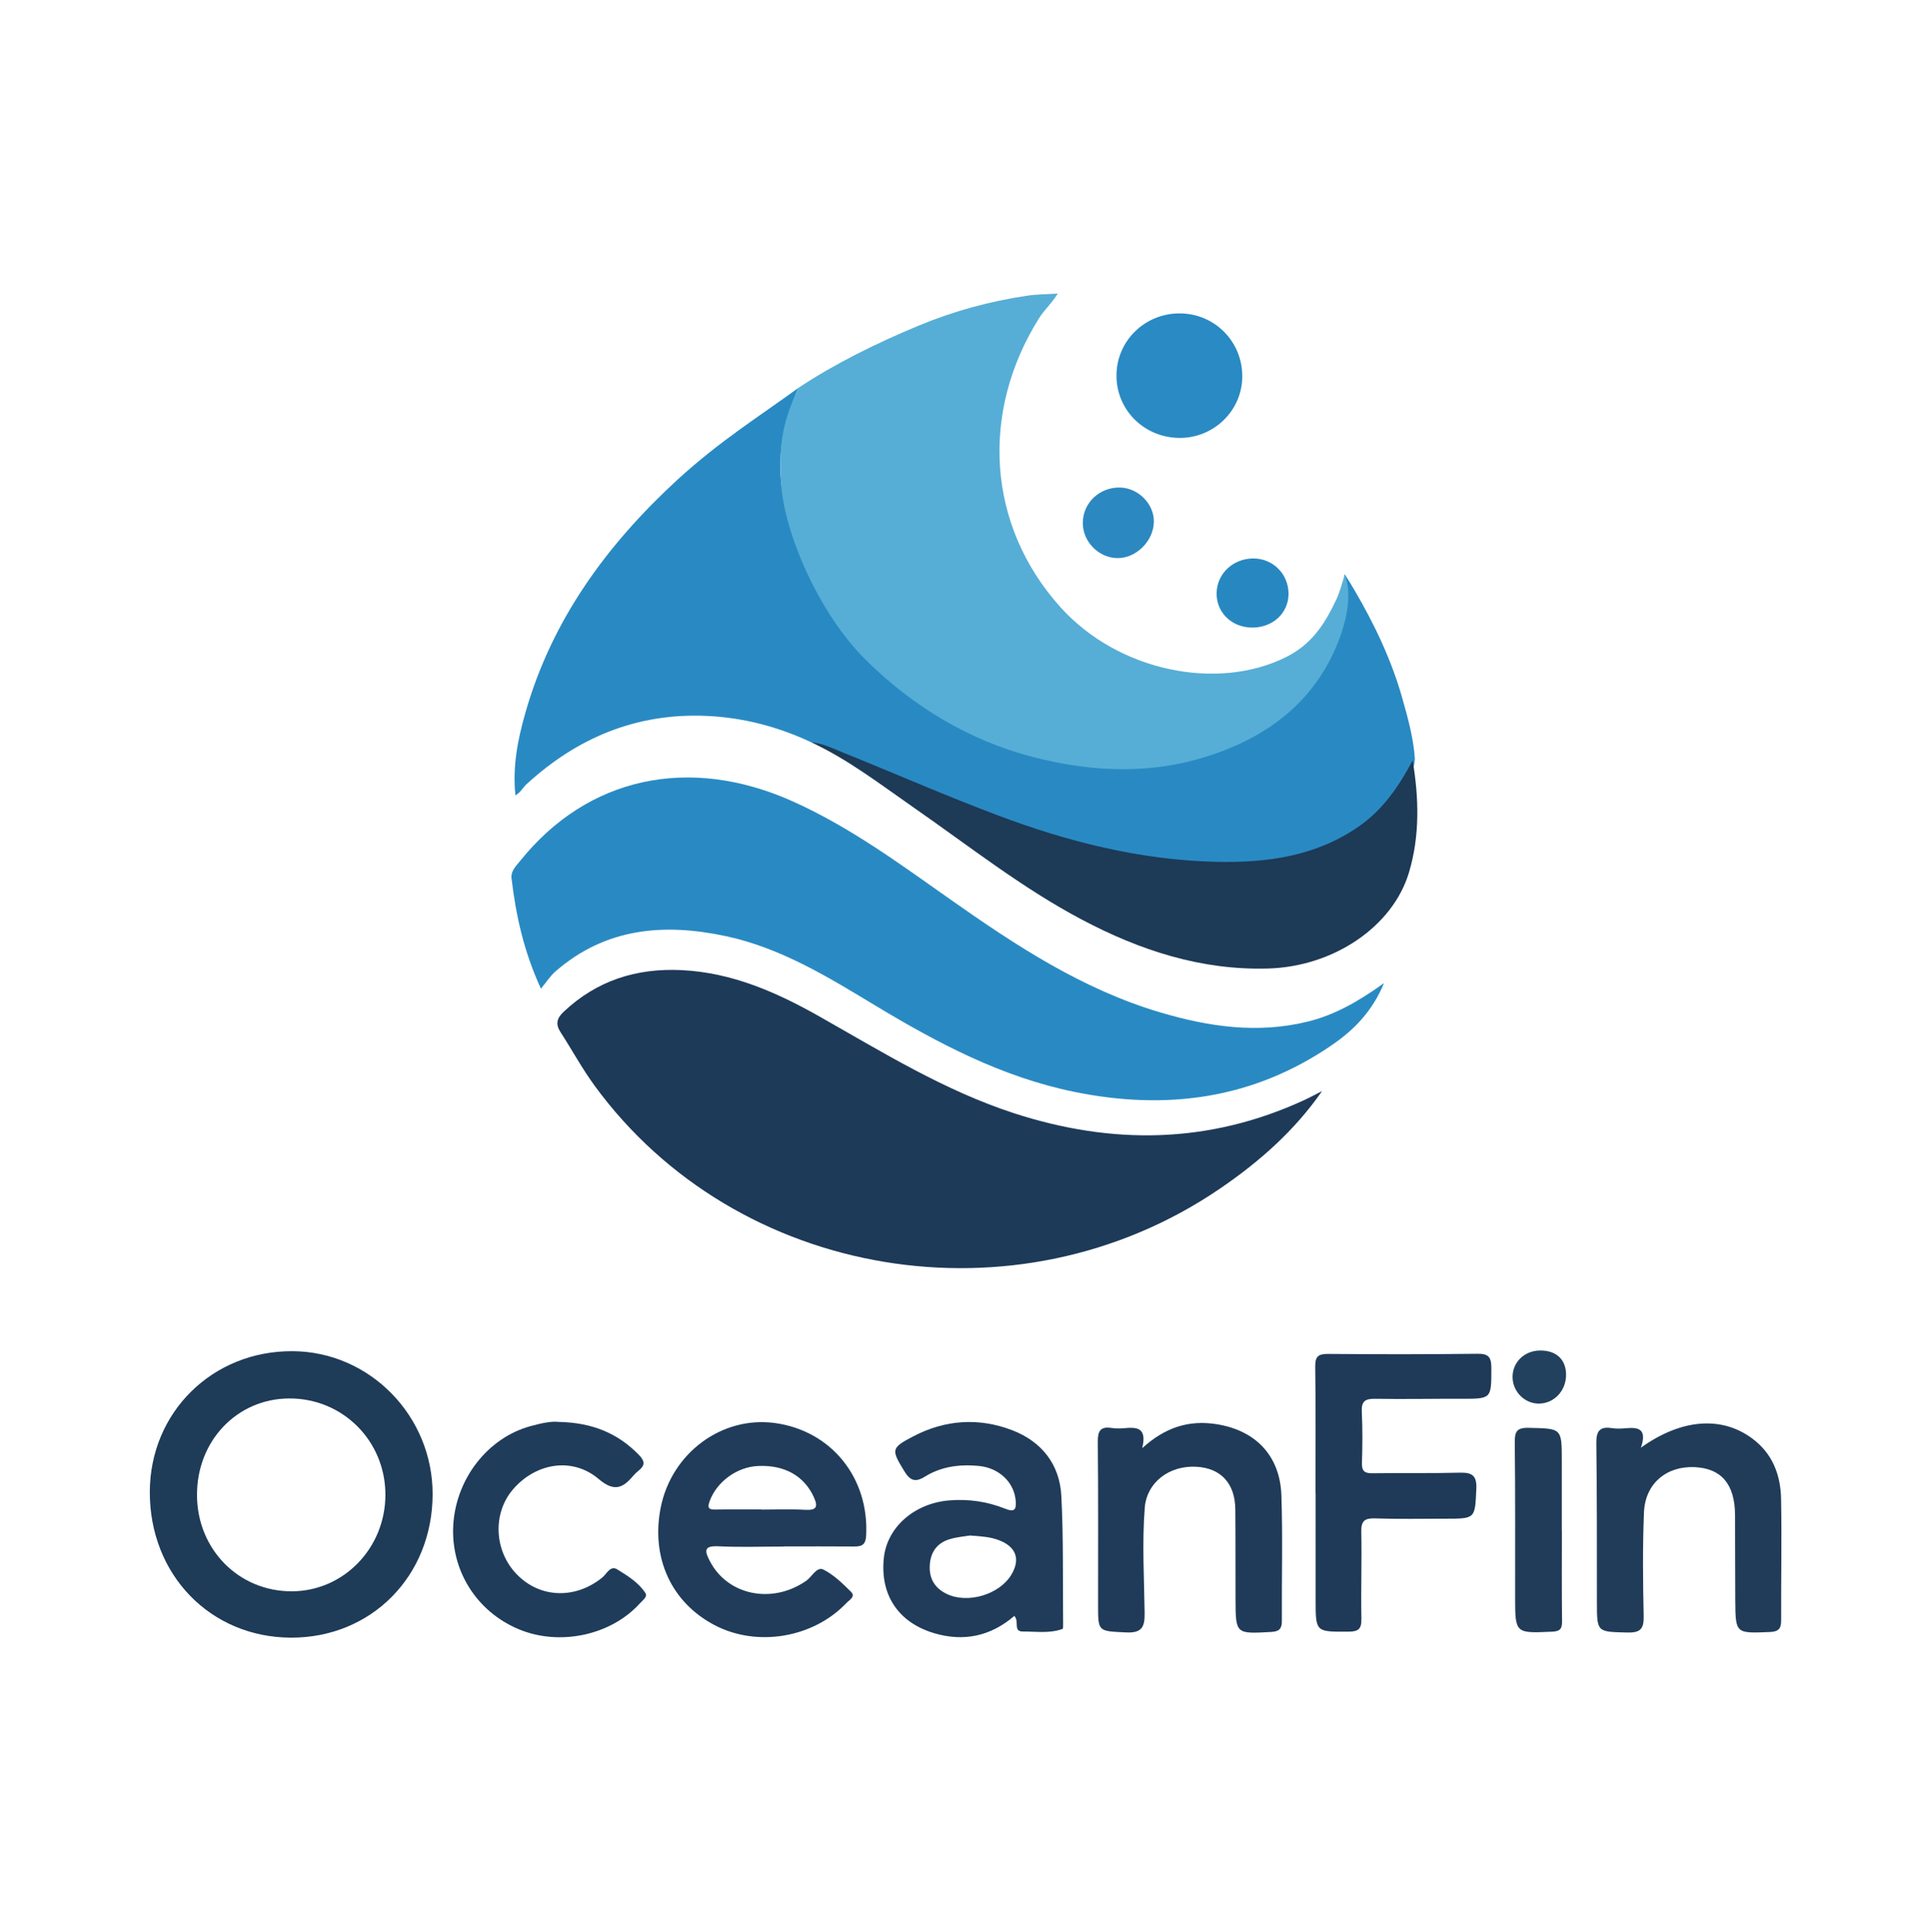
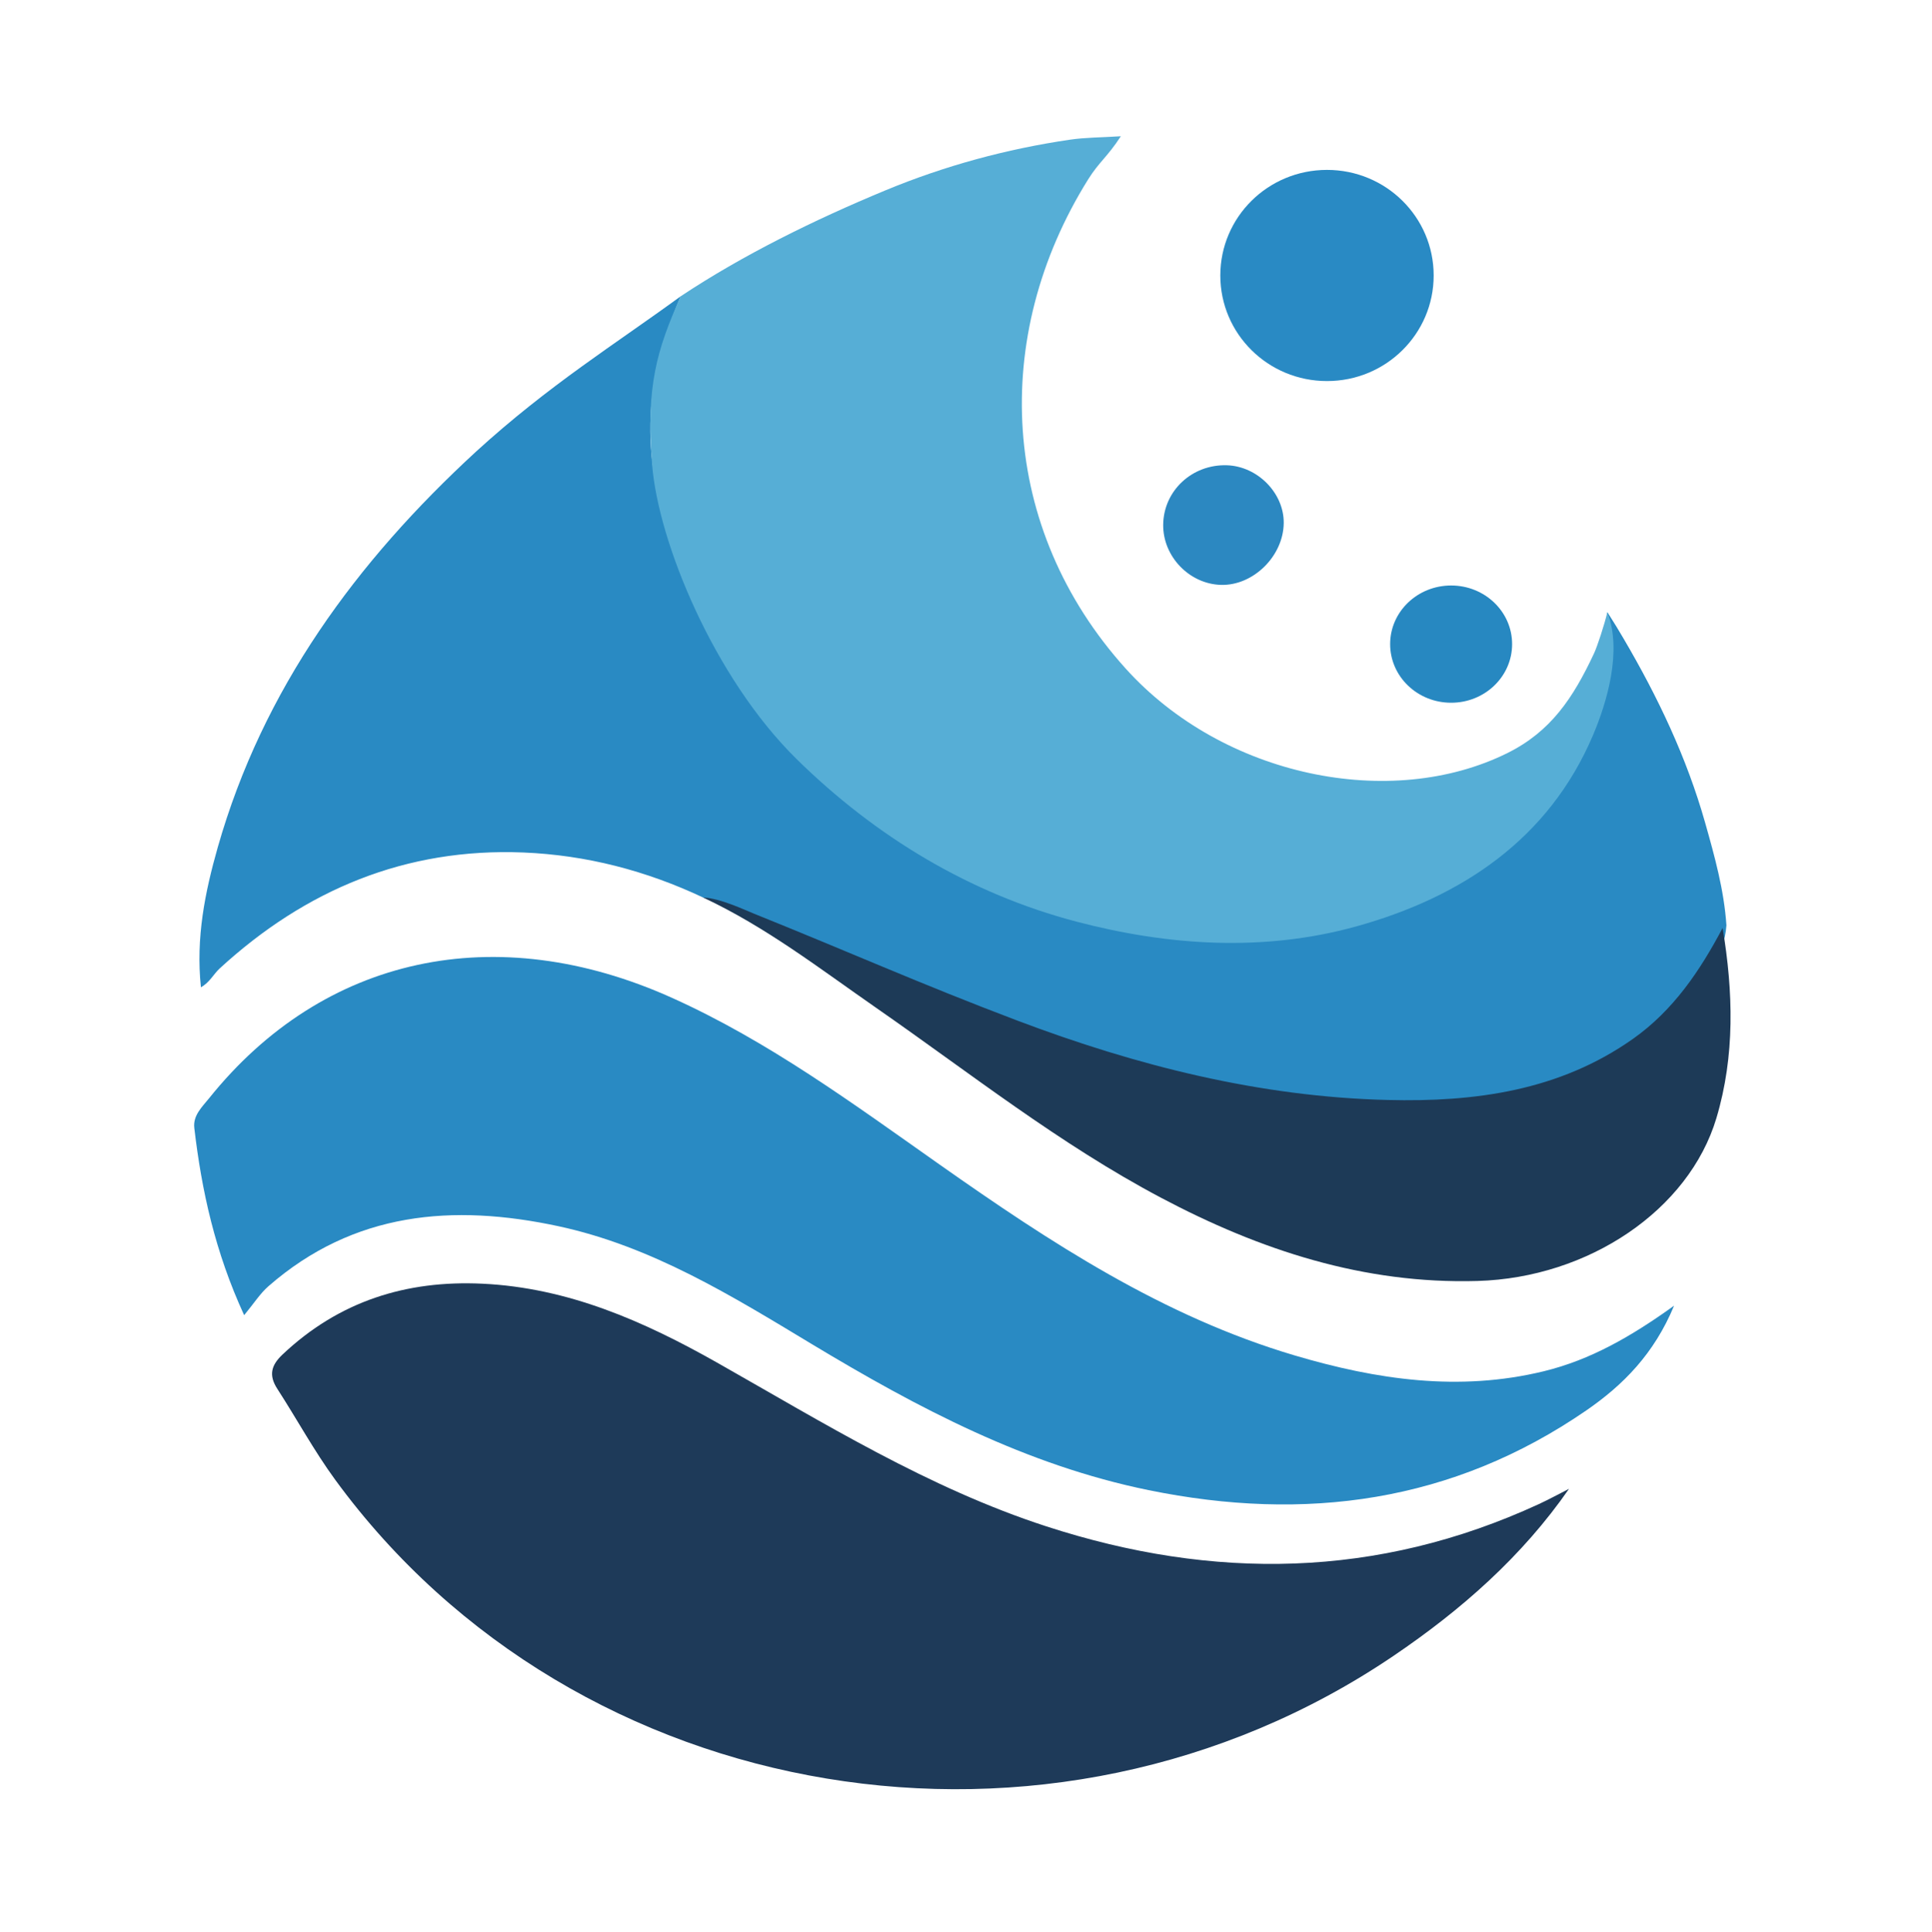
- <svg xmlns="http://www.w3.org/2000/svg" version="1.1" id="Layer_1" x="0px" y="0px" width="566.93px" height="566.93px" viewBox="0 0 566.93 566.93" enable-background="new 0 0 566.93 566.93" xml:space="preserve">
+ <svg xmlns="http://www.w3.org/2000/svg" version="1.2" viewBox="0 0 567 567" width="567" height="567">
+   <style>
+ 		.s0 { fill: #298ac3 } 
+ 		.s1 { fill: #56aed6 } 
+ 		.s2 { fill: #1e3a59 } 
+ 		.s3 { fill: #1d3a57 } 
+ 		.s4 { fill: #298ac4 } 
+ 		.s5 { fill: #2c88c1 } 
+ 		.s6 { fill: #2788c1 } 
+ 	</style>
  <g>
-     <path fill-rule="evenodd" clip-rule="evenodd" fill="#298AC3" d="M238.232,217.947c-9.854-4.652-20.239-7.352-31.105-7.794   c-20.338-0.828-37.701,6.431-52.555,20.058c-1.081,0.992-1.742,2.439-3.261,3.269c-0.901-8.567,0.708-16.469,2.916-24.221   c7.808-27.428,24.003-49.449,44.692-68.484c12.568-11.484,24.303-18.755,35.443-26.9c-1.753,4.048-3.347,9.048-3.94,11.579   c-3.805,16.223,1.072,30.294,8.374,44.448c16.729,32.422,44.17,50.241,79.938,54.779c20.305,2.575,39.752-1.021,56.453-14.031   c12.387-9.646,18.965-26.47,19.563-42.087c1.875,3,1.305,2.025,2.781,4.534c5.938,10.094,10.949,20.622,14.143,31.921   c1.643,5.813,3.27,11.657,3.678,17.738c-0.377,5.534-3.971,9.32-7.244,13.264c-9.365,11.284-22.199,15.491-36.064,17.198   c-19.303,2.377-38.039-1.144-56.646-5.941c-25.271-6.516-48.542-18.15-72.497-28.04   C241.228,218.834,239.544,218.181,238.232,217.947z" />
-     <path fill-rule="evenodd" clip-rule="evenodd" fill="#56AED6" d="M394.75,168.563c2.578,6.696-0.053,15.558-2.5,21.313   c-7.627,17.924-22.673,27.989-40.938,33.063c-16.105,4.471-32.627,3.339-48.438-0.813c-18.487-4.854-34.817-14.723-48.5-28.188   c-14.232-14.005-23.884-37.437-24.963-50.896s0.754-19.792,4.95-29.168c10.721-7.124,23.099-13.217,35.425-18.327   c10.265-4.256,20.942-7.155,31.94-8.772c2.654-0.391,5.367-0.376,8.812-0.595c-2.37,3.639-3.754,4.42-5.644,7.446   c-17.015,27.255-15.351,60.461,6.461,84.668c16.896,18.751,45.932,24.659,66.108,14.638c7.494-3.723,11.348-9.494,14.973-17.244   C393.018,174.447,394.188,170.875,394.75,168.563z" />
-     <path fill-rule="evenodd" clip-rule="evenodd" fill="#1E3A59" d="M388.107,320.296c-8.097,11.674-18.574,20.906-30.326,28.873   c-59.302,40.211-141.502,26.637-183.221-30.441c-3.663-5.01-6.646-10.517-10.021-15.742c-1.509-2.332-1.1-4.054,0.902-5.945   c9.748-9.208,21.388-12.885,34.597-12.255c14.841,0.705,27.958,6.503,40.622,13.668c18.489,10.467,36.584,21.703,56.994,28.337   c28.9,9.391,57.318,9.016,85.191-3.839C384.63,322.13,386.355,321.183,388.107,320.296z" />
-     <path fill-rule="evenodd" clip-rule="evenodd" fill="#298AC3" d="M406.293,288.598c-3.448,8.31-8.812,13.731-15.207,18.129   c-23.152,15.925-48.628,19.331-75.74,13.793c-21.188-4.329-39.915-14.206-58.21-25.229c-13.905-8.381-27.779-16.98-43.975-20.458   c-18.215-3.909-35.39-2.491-50.136,10.369c-1.463,1.273-2.539,2.992-4.233,5.031c-5.032-10.939-7.35-21.529-8.625-32.39   c-0.255-2.173,1.335-3.626,2.563-5.156c19.751-24.617,49.616-31.102,80.113-17.38c16.735,7.532,31.426,18.37,46.315,28.853   c19.183,13.506,38.697,26.313,61.507,33.056c14.163,4.189,28.421,6.295,43.088,2.723   C391.813,297.978,398.826,293.956,406.293,288.598z" />
-     <path fill-rule="evenodd" clip-rule="evenodd" fill="#1D3A57" d="M238.232,217.947c2.863,0.083,7.354,2.209,8.831,2.803   c16.711,6.722,28.735,12.13,45.575,18.501c20.629,7.803,41.93,13.194,64.113,13.74c15.011,0.37,29.664-1.567,42.433-10.587   c6.979-4.929,11.595-11.78,15.514-19.188c1.835,11.048,2.158,22.093-1.086,32.924c-4.755,15.871-22.093,27.625-41.352,28.176   c-19.663,0.563-37.632-5.325-54.806-14.424c-17.523-9.282-33.018-21.563-49.212-32.814   C258.396,230.236,249.135,223.052,238.232,217.947z" />
-     <path fill-rule="evenodd" clip-rule="evenodd" fill="#1F3A58" d="M386.174,438.188c0-12.314,0.1-24.633-0.076-36.945   c-0.042-3.029,0.848-3.813,3.806-3.787c14.596,0.131,29.194,0.129,43.787-0.043c3.192-0.039,4.108,0.889,4.108,4.084   c0.003,9.188,0.15,9.154-8.987,9.125c-8.362-0.023-16.727,0.148-25.088,0.008c-2.888-0.051-4.104,0.656-3.953,3.777   c0.241,5.006,0.207,10.035,0.042,15.047c-0.079,2.465,0.815,3.076,3.146,3.035c8.513-0.135,17.031,0.057,25.541-0.168   c3.637-0.096,5.081,0.801,4.89,4.789c-0.414,8.709-0.198,8.721-9.089,8.721c-6.842,0-13.689,0.146-20.524-0.088   c-3.08-0.107-4.229,0.629-4.157,3.92c0.184,8.51-0.138,17.031,0.036,25.541c0.063,3.035-0.905,3.775-3.829,3.787   c-9.607,0.043-9.609,0.164-9.609-9.33c-0.004-10.49-0.001-20.98-0.001-31.473C386.201,438.188,386.186,438.188,386.174,438.188z" />
-     <path fill-rule="evenodd" clip-rule="evenodd" fill="#203C59" d="M481.7,424.983c12.007-8.584,23.759-9.287,32.634-2.738   c6.013,4.436,8.386,10.727,8.522,17.797c0.229,11.85-0.032,23.707,0.02,35.563c0.011,2.459-0.696,3.385-3.34,3.49   c-10.018,0.404-10.049,0.51-10.133-9.264c-0.069-8.359-0.009-16.717-0.061-25.078c-0.053-9.08-4.029-13.732-11.934-14.061   c-8.254-0.342-14.461,4.859-14.804,13.287c-0.414,10.166-0.308,20.363-0.085,30.541c0.085,3.834-1.146,4.818-4.882,4.723   c-8.854-0.23-8.835-0.033-8.844-8.986c-0.015-15.502,0.038-31.004-0.171-46.504c-0.047-3.564,0.91-5.086,4.577-4.508   c1.338,0.209,2.74,0.156,4.098,0.027C480.89,418.937,483.618,419.394,481.7,424.983z" />
-     <path fill-rule="evenodd" clip-rule="evenodd" fill="#203B59" d="M335.317,425.12c6.798-6.203,13.805-8.279,21.73-7.051   c11.495,1.779,18.704,9.225,19.115,20.848c0.432,12.291,0.072,24.607,0.144,36.912c0.011,2.295-0.743,3.113-3.14,3.246   c-10.408,0.576-10.422,0.662-10.464-9.584c-0.036-8.813,0.023-17.625-0.063-26.436c-0.074-7.625-4.294-12.123-11.513-12.479   c-8.003-0.393-14.489,4.684-15.065,12c-0.813,10.316-0.181,20.654-0.038,30.975c0.058,4.211-0.916,5.889-5.526,5.658   c-8.145-0.406-8.147-0.115-8.146-8.119c0.004-15.951,0.074-31.902-0.082-47.854c-0.029-3.145,0.758-4.541,4.027-4.045   c1.192,0.182,2.435,0.189,3.638,0.078C333.516,418.942,336.814,418.862,335.317,425.12z" />
-     <path fill-rule="evenodd" clip-rule="evenodd" fill="#1F3C5B" d="M163.897,417.411c10,0.201,17.421,3.326,23.61,9.633   c1.891,1.932,1.868,3.176-0.105,4.734c-0.592,0.469-1.142,1.01-1.628,1.588c-3.104,3.672-5.645,4.527-10.067,0.785   c-7.704-6.52-18.478-4.709-25.163,3.129c-5.998,7.031-5.485,18.035,1.159,24.883c6.829,7.037,17.203,7.354,25.112,0.928   c1.276-1.035,2.348-3.646,4.375-2.387c3.048,1.898,6.271,3.842,8.273,6.951c0.714,1.107-0.808,2.123-1.593,2.996   c-8.473,9.416-23.562,12.645-35.568,7.637c-12.436-5.189-20.058-17.355-19.234-30.701c0.836-13.551,10.136-25.49,22.629-28.92   C158.765,417.823,161.897,417.151,163.897,417.411z" />
-     <path fill-rule="evenodd" clip-rule="evenodd" fill="#298AC4" d="M346.237,128.553c-10.396-0.074-18.578-8.251-18.48-18.47   c0.095-10.04,8.307-18.074,18.484-18.081c10.306-0.005,18.491,8.228,18.443,18.555C364.64,120.525,356.335,128.626,346.237,128.553   z" />
-     <path fill-rule="evenodd" clip-rule="evenodd" fill="#213C58" d="M458.511,449.335c0,8.805-0.063,17.615,0.046,26.422   c0.027,2.219-0.37,3.133-2.91,3.242c-10.871,0.477-10.862,0.576-10.867-10.309c-0.006-15.035,0.067-30.07-0.098-45.102   c-0.032-3.152,0.379-4.518,4.071-4.432c9.722,0.225,9.728,0.023,9.732,9.676c0.002,6.834,0,13.668,0,20.502   C458.494,449.335,458.502,449.335,458.511,449.335z" />
-     <path fill-rule="evenodd" clip-rule="evenodd" fill="#2C88C1" d="M317.867,153.435c0.054-5.881,4.988-10.497,11.021-10.309   c5.315,0.166,9.892,4.817,9.842,10.001c-0.056,5.72-5.267,10.859-10.857,10.708C322.4,163.688,317.817,158.923,317.867,153.435z" />
-     <path fill-rule="evenodd" clip-rule="evenodd" fill="#2788C1" d="M367.454,184.23c-6.015-0.09-10.494-4.569-10.299-10.3   c0.192-5.659,4.928-10.02,10.847-9.988c5.769,0.031,10.301,4.651,10.258,10.457C378.218,180.061,373.533,184.322,367.454,184.23z" />
-     <path fill-rule="evenodd" clip-rule="evenodd" fill="#22415E" d="M452.046,396.456c4.745-0.066,7.632,2.564,7.689,7.016   c0.062,4.797-3.534,8.605-8.092,8.57c-4.043-0.031-7.461-3.42-7.608-7.543C443.876,400.034,447.378,396.519,452.046,396.456z" />
-     <path fill="#1E3B58" d="M85.939,396.653c-23.526-0.16-41.879,17.889-41.96,41.266c-0.084,24.307,17.724,42.73,41.393,42.83   c23.619,0.096,41.583-18.068,41.626-42.09C127.041,415.694,108.58,396.808,85.939,396.653z M85.754,467.144   c-15.595,0.09-27.833-12.246-27.924-28.15c-0.091-15.949,11.677-28.357,27-28.461c15.768-0.109,28.349,12.484,28.309,28.332   C113.1,454.46,100.9,467.058,85.754,467.144z" />
-     <path fill="#203C5A" d="M227.553,417.755c-15.6-2.168-30.424,8.785-33.601,24.83c-2.917,14.729,3.155,27.906,15.917,34.541   c12.438,6.467,28.887,3.695,38.628-6.568c0.83-0.873,2.765-1.859,1.323-3.277c-2.474-2.436-5.066-5.006-8.107-6.514   c-1.947-0.967-3.33,2.084-4.998,3.256c-9.952,6.99-23.095,4.363-28.321-5.727c-1.5-2.896-1.945-4.586,2.482-4.367   c6.37,0.316,12.767,0.082,19.152,0.082c0-0.012,0-0.027,0-0.041c6.843,0,13.685-0.037,20.525,0.021   c2.248,0.02,3.548-0.297,3.707-3.152C255.203,433.923,244.115,420.06,227.553,417.755z M236.231,443.218   c-4.225-0.238-8.474-0.059-12.713-0.059c0-0.016,0-0.029,0-0.043c-4.391,0-8.783-0.055-13.171,0.023   c-1.88,0.035-2.911-0.055-2.024-2.463c2.091-5.67,7.937-10.039,14.235-10.32c7.789-0.346,13.496,2.939,16.323,9.08   C240.314,442.552,239.546,443.403,236.231,443.218z" />
-     <path fill="#203C5A" d="M312.088,476.509c-0.123-12.451,0.123-24.922-0.519-37.348c-0.479-9.291-5.784-15.99-14.439-19.309   c-9.825-3.766-19.677-3.09-29.063,1.818c-6.519,3.408-6.452,3.885-2.627,10.16c1.691,2.775,3.16,3.463,6.074,1.652   c4.807-2.988,10.229-3.676,15.798-3.145c6.072,0.578,10.495,4.916,10.868,10.355c0.178,2.586-0.478,3.248-3.052,2.221   c-5.279-2.107-10.813-2.936-16.51-2.453c-10.255,0.869-18.226,7.9-19.164,16.924c-1.119,10.762,4.192,18.92,14.801,22.063   c8.59,2.545,16.518,0.938,23.5-5.07c1.563,1.555-0.438,4.586,2.504,4.57c3.889-0.018,7.852,0.629,11.639-0.75   C312.138,478.11,312.094,477.093,312.088,476.509z M296.828,462.374c-3.533,5.768-12.805,8.492-18.902,5.541   c-3.509-1.697-5.207-4.502-4.983-8.41c0.223-3.91,2.183-6.611,5.948-7.697c2.159-0.625,4.447-0.801,5.874-1.045   c3.412,0.238,5.956,0.422,8.419,1.35C298.313,454.05,299.665,457.743,296.828,462.374z" />
+     <path fill-rule="evenodd" class="s0" d="m206.43 263.51c-16.72-7.89-34.33-12.47-52.77-13.22-34.49-1.4-63.95 10.91-89.14 34.02-1.84 1.69-2.96 4.14-5.53 5.55-1.53-14.53 1.2-27.94 4.94-41.09 13.25-46.52 40.72-83.87 75.81-116.16 21.32-19.48 41.23-31.82 60.12-45.63-2.97 6.86-5.67 15.35-6.68 19.64-6.45 27.52 1.82 51.39 14.2 75.39 28.38 55 74.93 85.23 135.6 92.92 34.44 4.37 67.43-1.73 95.76-23.8 21.01-16.36 32.17-44.9 33.18-71.39 3.18 5.09 2.22 3.44 4.72 7.69 10.07 17.13 18.57 34.98 23.99 54.15 2.79 9.86 5.55 19.77 6.24 30.09-0.64 9.39-6.74 15.81-12.29 22.5-15.88 19.14-37.65 26.27-61.17 29.17-32.75 4.03-64.53-1.94-96.09-10.08-42.87-11.05-82.34-30.78-122.97-47.56-2.84-0.68-5.7-1.79-7.92-2.19z" />
+     <path fill-rule="evenodd" class="s1" d="m471.92 179.74c4.38 11.36-0.09 26.39-4.24 36.16-12.94 30.4-38.46 47.47-69.44 56.08-27.32 7.58-55.34 5.66-82.16-1.38-31.36-8.23-59.06-24.97-82.27-47.81-24.14-23.76-40.52-63.51-42.35-86.34-1.83-22.83 1.28-33.57 8.4-49.47 18.19-12.09 39.18-22.42 60.09-31.09 17.41-7.22 35.52-12.14 54.18-14.88 4.5-0.66 9.1-0.64 14.95-1.01-4.02 6.17-6.37 7.5-9.58 12.63-28.86 46.23-26.04 102.56 10.96 143.62 28.66 31.81 77.92 41.83 112.14 24.83 12.71-6.32 19.25-16.11 25.4-29.25 0.98-2.11 2.97-8.17 3.92-12.09z" />
+     <path fill-rule="evenodd" class="s2" d="m460.65 437.12c-13.73 19.8-31.5 35.46-51.44 48.98-100.59 68.21-240.02 45.18-310.79-51.64-6.21-8.5-11.27-17.84-17-26.7-2.56-3.96-1.86-6.88 1.53-10.08 16.54-15.62 36.28-21.86 58.69-20.79 25.17 1.19 47.42 11.03 68.91 23.18 31.36 17.76 62.05 36.82 96.67 48.07 49.02 15.93 97.23 15.29 144.51-6.51 3.03-1.4 5.95-3 8.92-4.51z" />
+     <path fill-rule="evenodd" class="s0" d="m491.5 383.35c-5.85 14.1-14.94 23.3-25.79 30.76-39.27 27.01-82.49 32.79-128.48 23.39-35.94-7.34-67.7-24.1-98.74-42.79-23.58-14.22-47.12-28.81-74.59-34.71-30.9-6.63-60.03-4.22-85.04 17.59-2.49 2.16-4.31 5.08-7.18 8.54-8.54-18.56-12.47-36.52-14.63-54.94-0.44-3.69 2.26-6.16 4.34-8.75 33.51-41.76 84.17-52.76 135.9-29.48 28.38 12.77 53.3 31.16 78.56 48.94 32.54 22.91 65.64 44.63 104.33 56.07 24.02 7.11 48.21 10.68 73.09 4.62 13.67-3.33 25.57-10.15 38.23-19.24z" />
+     <path fill-rule="evenodd" class="s3" d="m206.43 263.51c4.85 0.14 12.47 3.75 14.98 4.76 28.34 11.4 48.74 20.57 77.3 31.38 35 13.23 71.13 22.38 108.76 23.3 25.46 0.63 50.31-2.65 71.97-17.95 11.84-8.36 19.67-19.99 26.32-32.55 3.11 18.74 3.66 37.47-1.84 55.85-8.07 26.92-37.48 46.86-70.15 47.79-33.35 0.96-63.83-9.03-92.96-24.47-29.73-15.74-56.01-36.57-83.48-55.66-16.7-11.6-32.41-23.79-50.9-32.45z" />
+     <path fill-rule="evenodd" class="s4" d="m389.6 111.88c-17.32 0-31.32-13.86-31.32-31 0-17.15 14-31 31.32-31 17.32 0 31.32 13.85 31.32 31 0 17.14-14 31-31.32 31z" />
+     <path fill-rule="evenodd" class="s5" d="m341.51 154.08c0.09-9.97 8.46-17.8 18.69-17.48 9.02 0.28 16.78 8.17 16.7 16.96-0.1 9.7-8.94 18.42-18.42 18.16-9.28-0.25-17.06-8.33-16.97-17.64z" />
+     <path fill-rule="evenodd" class="s6" d="m426.05 206.32c-9.9 0-17.91-7.69-17.91-17.21 0-9.51 8.01-17.21 17.91-17.21 9.9 0 17.9 7.7 17.9 17.21 0 9.52-8 17.21-17.9 17.21z" />
  </g>
-   <path fill-rule="evenodd" clip-rule="evenodd" fill="#56AED6" d="M232.595,117.606" />
+   <path class="s1" d="" />
</svg>
